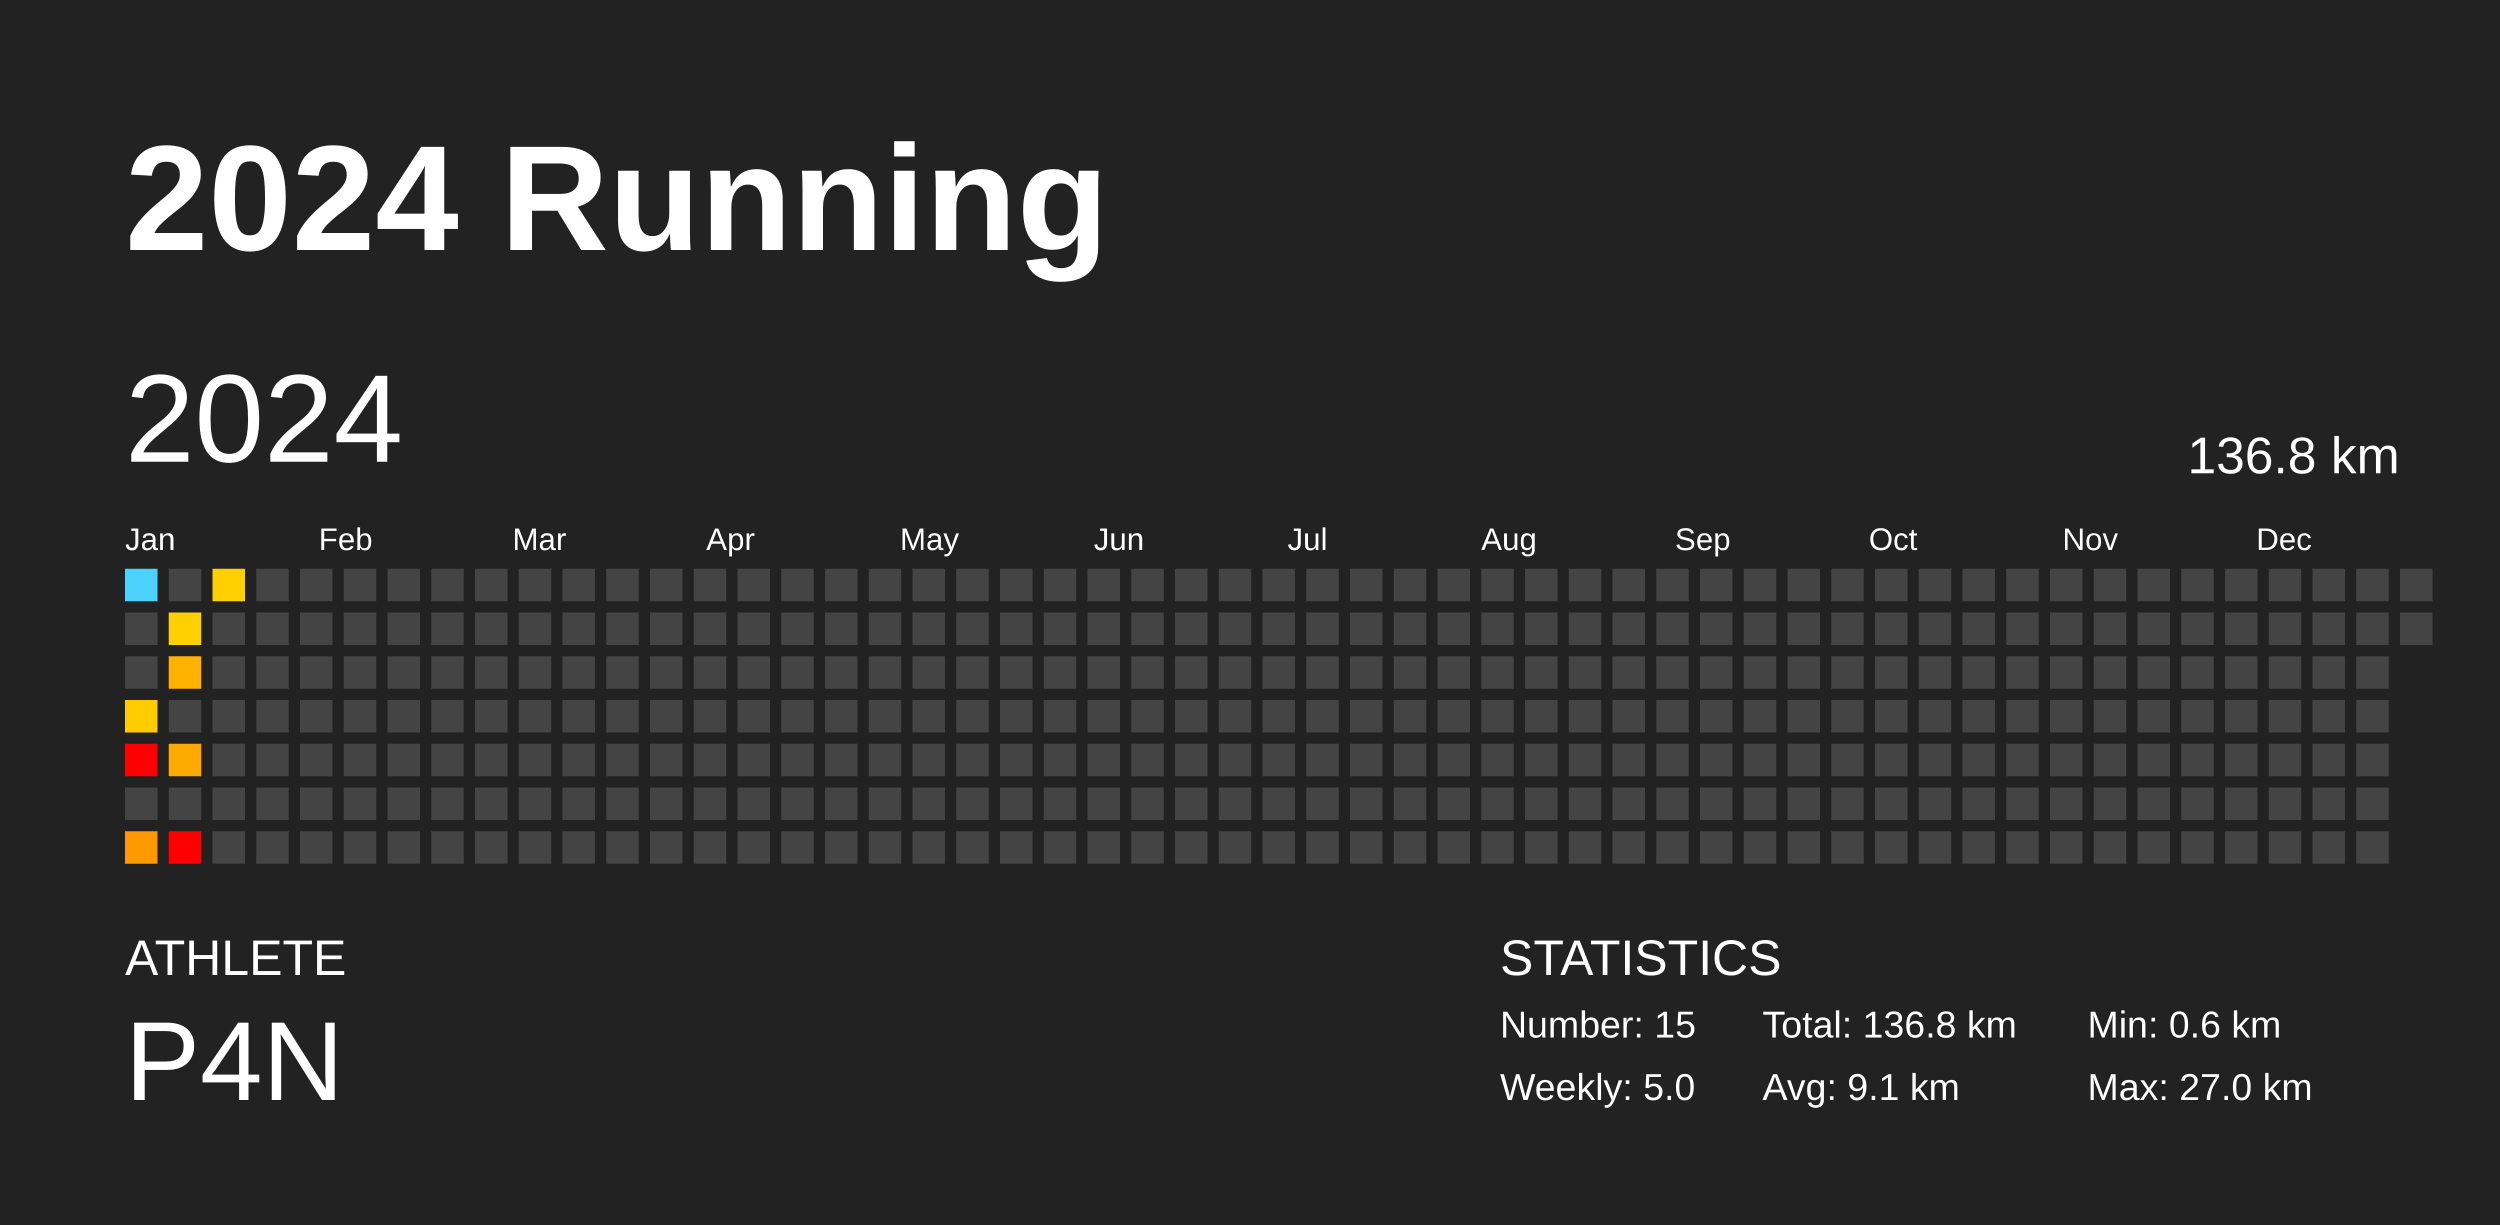
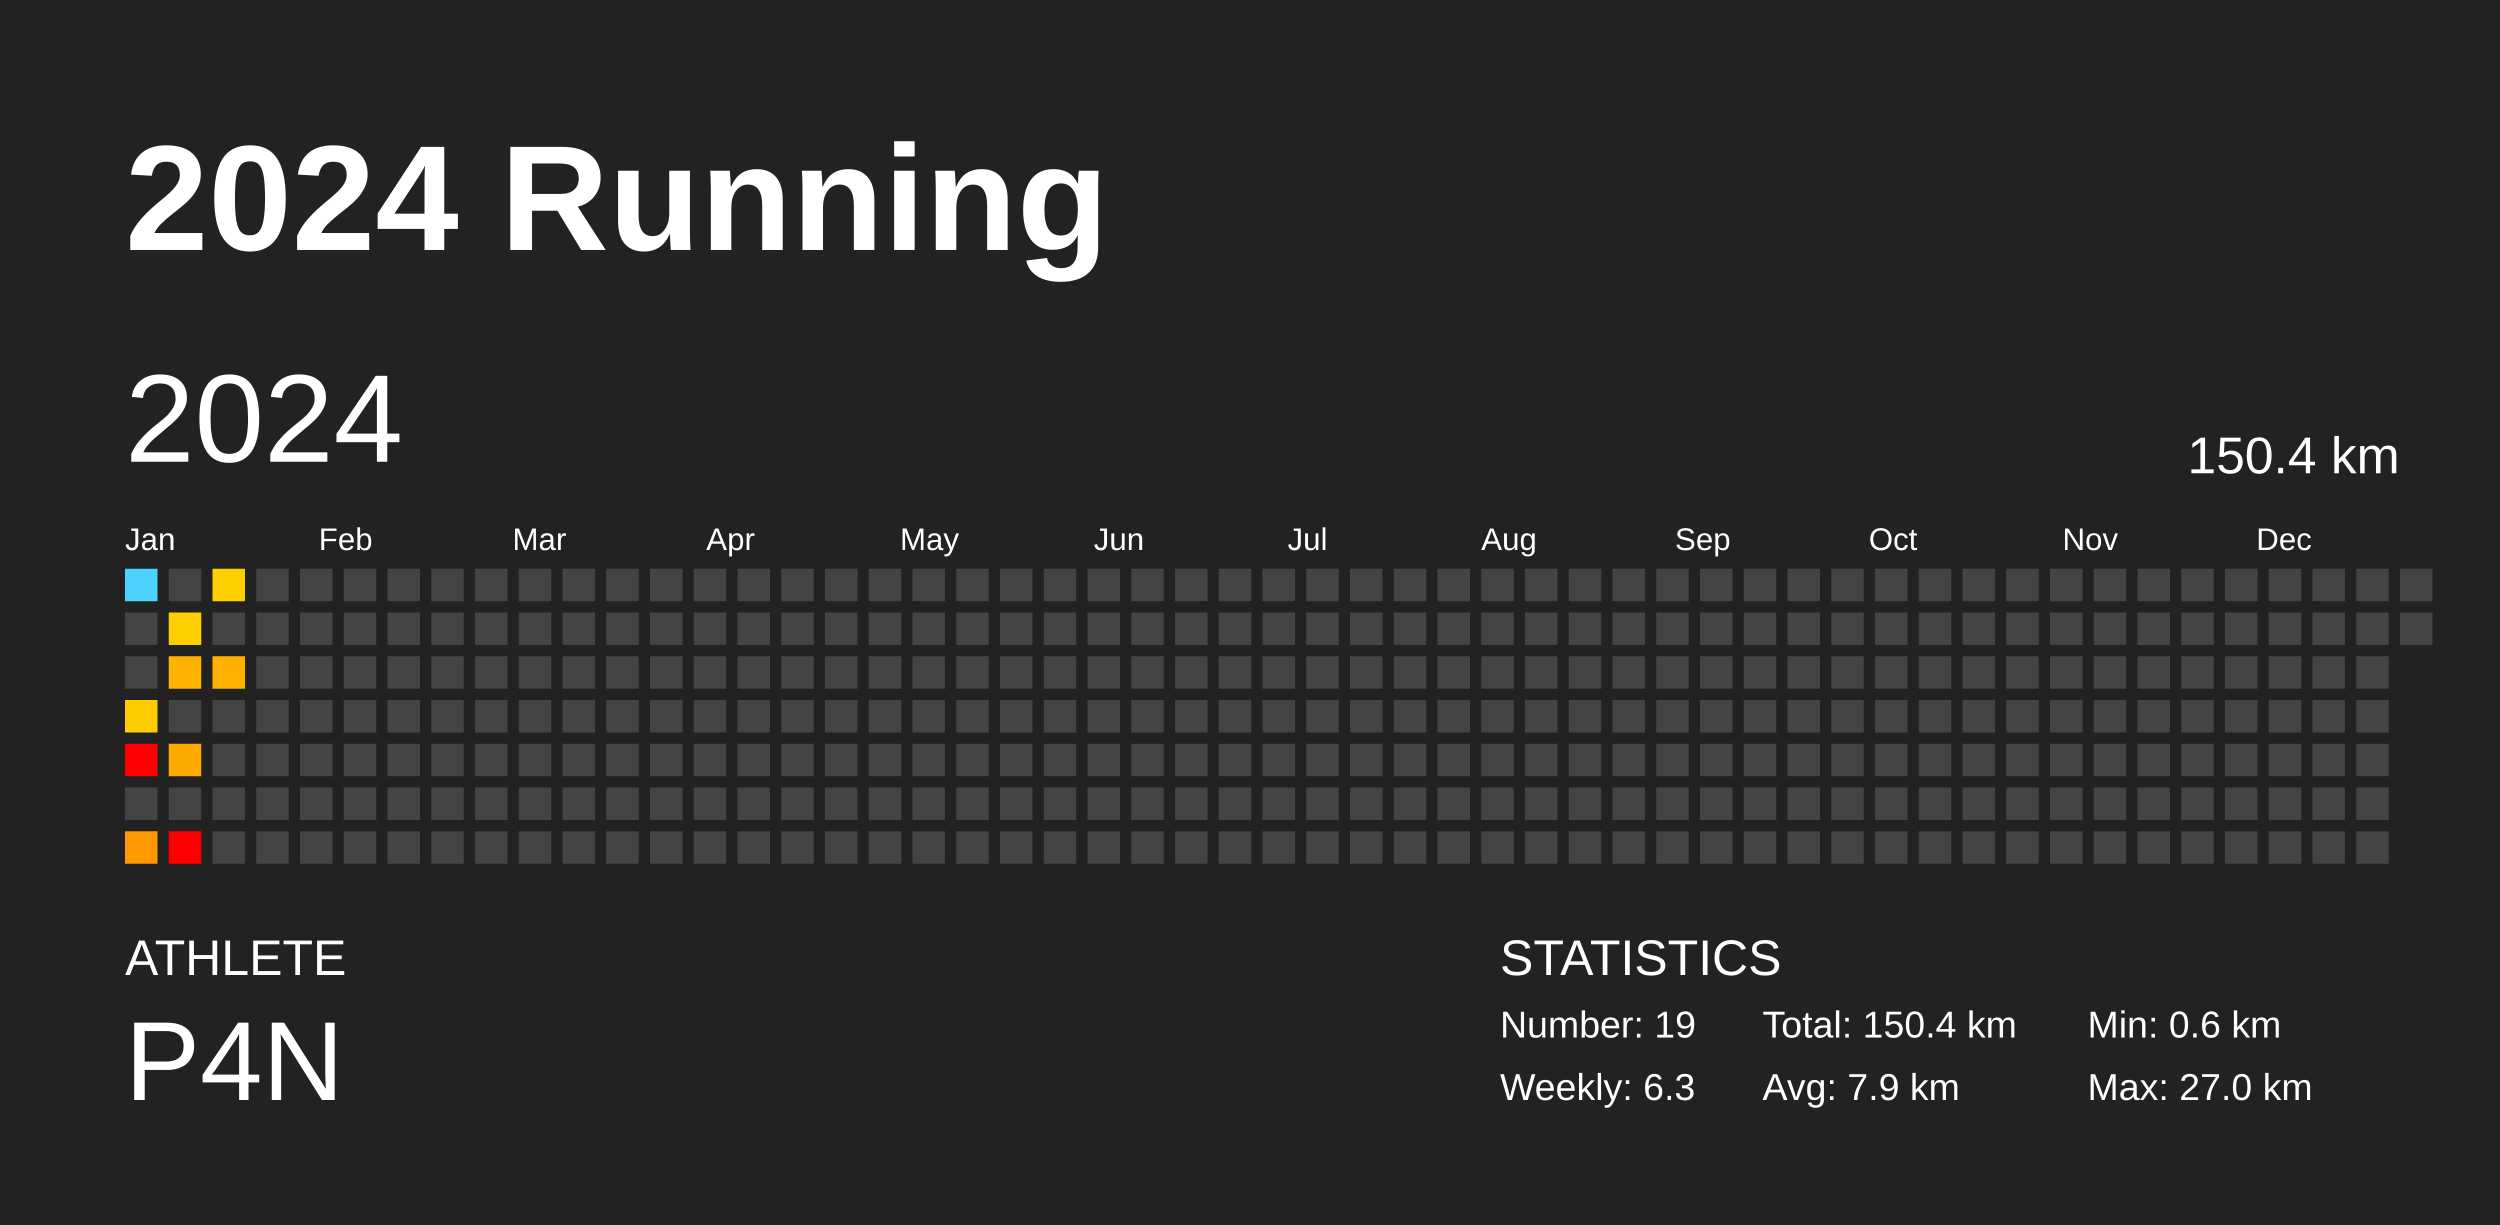
<svg xmlns="http://www.w3.org/2000/svg" baseProfile="full" height="98mm" version="1.1" viewBox="0,0,200,98" width="200mm">
  <defs />
  <rect fill="#222222" height="98" width="200" x="0" y="0" />
  <text fill="#FFFFFF" style="font-size:12px; font-family:Arial; font-weight:bold;" x="10" y="20">2024 Running</text>
  <text fill="#FFFFFF" style="font-size:4px; font-family:Arial" x="10" y="78">ATHLETE</text>
  <text fill="#FFFFFF" style="font-size:9px; font-family:Arial" x="10" y="88">P4N</text>
  <text fill="#FFFFFF" style="font-size:4px; font-family:Arial" x="120" y="78">STATISTICS</text>
-   <text fill="#FFFFFF" style="font-size:3px; font-family:Arial" x="120" y="83">Number: 15</text>
-   <text fill="#FFFFFF" style="font-size:3px; font-family:Arial" x="120" y="88">Weekly: 5.0</text>
-   <text fill="#FFFFFF" style="font-size:3px; font-family:Arial" x="141" y="83">Total: 136.8 km</text>
-   <text fill="#FFFFFF" style="font-size:3px; font-family:Arial" x="141" y="88">Avg: 9.1 km</text>
+   <text fill="#FFFFFF" style="font-size:3px; font-family:Arial" x="120" y="83">Number: 19</text>
+   <text fill="#FFFFFF" style="font-size:3px; font-family:Arial" x="120" y="88">Weekly: 6.3</text>
+   <text fill="#FFFFFF" style="font-size:3px; font-family:Arial" x="141" y="83">Total: 150.4 km</text>
+   <text fill="#FFFFFF" style="font-size:3px; font-family:Arial" x="141" y="88">Avg: 7.9 km</text>
  <text fill="#FFFFFF" style="font-size:3px; font-family:Arial" x="167" y="83">Min: 0.6 km</text>
  <text fill="#FFFFFF" style="font-size:3px; font-family:Arial" x="167" y="88">Max: 27.0 km</text>
  <text dominant-baseline="hanging" fill="#FFFFFF" style="font-size:10.0px; font-family:Arial;" x="10" y="30">2024</text>
-   <text dominant-baseline="hanging" fill="#FFFFFF" style="font-size:4.125px; font-family:Arial;" x="175" y="35">136.8 km</text>
+   <text dominant-baseline="hanging" fill="#FFFFFF" style="font-size:4.125px; font-family:Arial;" x="175" y="35">150.4 km</text>
  <text fill="#FFFFFF" style="font-size:2.5px; font-family:Arial" x="10.0" y="44">Jan</text>
  <text fill="#FFFFFF" style="font-size:2.5px; font-family:Arial" x="25.5" y="44">Feb</text>
  <text fill="#FFFFFF" style="font-size:2.5px; font-family:Arial" x="41.0" y="44">Mar</text>
  <text fill="#FFFFFF" style="font-size:2.5px; font-family:Arial" x="56.5" y="44">Apr</text>
  <text fill="#FFFFFF" style="font-size:2.5px; font-family:Arial" x="72.0" y="44">May</text>
  <text fill="#FFFFFF" style="font-size:2.5px; font-family:Arial" x="87.5" y="44">Jun</text>
  <text fill="#FFFFFF" style="font-size:2.5px; font-family:Arial" x="103.0" y="44">Jul</text>
  <text fill="#FFFFFF" style="font-size:2.5px; font-family:Arial" x="118.5" y="44">Aug</text>
  <text fill="#FFFFFF" style="font-size:2.5px; font-family:Arial" x="134.0" y="44">Sep</text>
  <text fill="#FFFFFF" style="font-size:2.5px; font-family:Arial" x="149.5" y="44">Oct</text>
  <text fill="#FFFFFF" style="font-size:2.5px; font-family:Arial" x="165.0" y="44">Nov</text>
  <text fill="#FFFFFF" style="font-size:2.5px; font-family:Arial" x="180.5" y="44">Dec</text>
  <rect fill="#4dd2ff" height="2.6" width="2.6" x="10.0" y="45.5" />
  <rect fill="#444444" height="2.6" width="2.6" x="10.0" y="49.0" />
  <rect fill="#444444" height="2.6" width="2.6" x="10.0" y="52.5" />
  <rect fill="#ffcc00" height="2.6" width="2.6" x="10.0" y="56.0" />
  <rect fill="red" height="2.6" width="2.6" x="10.0" y="59.5" />
  <rect fill="#444444" height="2.6" width="2.6" x="10.0" y="63.0" />
  <rect fill="#ff9900" height="2.6" width="2.6" x="10.0" y="66.5" />
  <rect fill="#444444" height="2.6" width="2.6" x="13.5" y="45.5" />
  <rect fill="#ffd000" height="2.6" width="2.6" x="13.5" y="49.0" />
  <rect fill="#ffb200" height="2.6" width="2.6" x="13.5" y="52.5" />
  <rect fill="#444444" height="2.6" width="2.6" x="13.5" y="56.0" />
  <rect fill="#ffaa00" height="2.6" width="2.6" x="13.5" y="59.5" />
  <rect fill="#444444" height="2.6" width="2.6" x="13.5" y="63.0" />
  <rect fill="red" height="2.6" width="2.6" x="13.5" y="66.5" />
  <rect fill="#ffd000" height="2.6" width="2.6" x="17.0" y="45.5" />
  <rect fill="#444444" height="2.6" width="2.6" x="17.0" y="49.0" />
-   <rect fill="#444444" height="2.6" width="2.6" x="17.0" y="52.5" />
+   <rect fill="#ffb100" height="2.6" width="2.6" x="17.0" y="52.5" />
  <rect fill="#444444" height="2.6" width="2.6" x="17.0" y="56.0" />
  <rect fill="#444444" height="2.6" width="2.6" x="17.0" y="59.5" />
  <rect fill="#444444" height="2.6" width="2.6" x="17.0" y="63.0" />
  <rect fill="#444444" height="2.6" width="2.6" x="17.0" y="66.5" />
  <rect fill="#444444" height="2.6" width="2.6" x="20.5" y="45.5" />
  <rect fill="#444444" height="2.6" width="2.6" x="20.5" y="49.0" />
  <rect fill="#444444" height="2.6" width="2.6" x="20.5" y="52.5" />
  <rect fill="#444444" height="2.6" width="2.6" x="20.5" y="56.0" />
  <rect fill="#444444" height="2.6" width="2.6" x="20.5" y="59.5" />
  <rect fill="#444444" height="2.6" width="2.6" x="20.5" y="63.0" />
  <rect fill="#444444" height="2.6" width="2.6" x="20.5" y="66.5" />
  <rect fill="#444444" height="2.6" width="2.6" x="24.0" y="45.5" />
  <rect fill="#444444" height="2.6" width="2.6" x="24.0" y="49.0" />
  <rect fill="#444444" height="2.6" width="2.6" x="24.0" y="52.5" />
  <rect fill="#444444" height="2.6" width="2.6" x="24.0" y="56.0" />
  <rect fill="#444444" height="2.6" width="2.6" x="24.0" y="59.5" />
  <rect fill="#444444" height="2.6" width="2.6" x="24.0" y="63.0" />
  <rect fill="#444444" height="2.6" width="2.6" x="24.0" y="66.5" />
  <rect fill="#444444" height="2.6" width="2.6" x="27.5" y="45.5" />
  <rect fill="#444444" height="2.6" width="2.6" x="27.5" y="49.0" />
  <rect fill="#444444" height="2.6" width="2.6" x="27.5" y="52.5" />
  <rect fill="#444444" height="2.6" width="2.6" x="27.5" y="56.0" />
  <rect fill="#444444" height="2.6" width="2.6" x="27.5" y="59.5" />
  <rect fill="#444444" height="2.6" width="2.6" x="27.5" y="63.0" />
  <rect fill="#444444" height="2.6" width="2.6" x="27.5" y="66.5" />
  <rect fill="#444444" height="2.6" width="2.6" x="31.0" y="45.5" />
  <rect fill="#444444" height="2.6" width="2.6" x="31.0" y="49.0" />
  <rect fill="#444444" height="2.6" width="2.6" x="31.0" y="52.5" />
  <rect fill="#444444" height="2.6" width="2.6" x="31.0" y="56.0" />
  <rect fill="#444444" height="2.6" width="2.6" x="31.0" y="59.5" />
  <rect fill="#444444" height="2.6" width="2.6" x="31.0" y="63.0" />
  <rect fill="#444444" height="2.6" width="2.6" x="31.0" y="66.5" />
  <rect fill="#444444" height="2.6" width="2.6" x="34.5" y="45.5" />
  <rect fill="#444444" height="2.6" width="2.6" x="34.5" y="49.0" />
  <rect fill="#444444" height="2.6" width="2.6" x="34.5" y="52.5" />
  <rect fill="#444444" height="2.6" width="2.6" x="34.5" y="56.0" />
  <rect fill="#444444" height="2.6" width="2.6" x="34.5" y="59.5" />
  <rect fill="#444444" height="2.6" width="2.6" x="34.5" y="63.0" />
  <rect fill="#444444" height="2.6" width="2.6" x="34.5" y="66.5" />
  <rect fill="#444444" height="2.6" width="2.6" x="38.0" y="45.5" />
  <rect fill="#444444" height="2.6" width="2.6" x="38.0" y="49.0" />
  <rect fill="#444444" height="2.6" width="2.6" x="38.0" y="52.5" />
  <rect fill="#444444" height="2.6" width="2.6" x="38.0" y="56.0" />
  <rect fill="#444444" height="2.6" width="2.6" x="38.0" y="59.5" />
  <rect fill="#444444" height="2.6" width="2.6" x="38.0" y="63.0" />
  <rect fill="#444444" height="2.6" width="2.6" x="38.0" y="66.5" />
  <rect fill="#444444" height="2.6" width="2.6" x="41.5" y="45.5" />
  <rect fill="#444444" height="2.6" width="2.6" x="41.5" y="49.0" />
  <rect fill="#444444" height="2.6" width="2.6" x="41.5" y="52.5" />
  <rect fill="#444444" height="2.6" width="2.6" x="41.5" y="56.0" />
  <rect fill="#444444" height="2.6" width="2.6" x="41.5" y="59.5" />
  <rect fill="#444444" height="2.6" width="2.6" x="41.5" y="63.0" />
  <rect fill="#444444" height="2.6" width="2.6" x="41.5" y="66.5" />
  <rect fill="#444444" height="2.6" width="2.6" x="45.0" y="45.5" />
  <rect fill="#444444" height="2.6" width="2.6" x="45.0" y="49.0" />
  <rect fill="#444444" height="2.6" width="2.6" x="45.0" y="52.5" />
  <rect fill="#444444" height="2.6" width="2.6" x="45.0" y="56.0" />
  <rect fill="#444444" height="2.6" width="2.6" x="45.0" y="59.5" />
  <rect fill="#444444" height="2.6" width="2.6" x="45.0" y="63.0" />
  <rect fill="#444444" height="2.6" width="2.6" x="45.0" y="66.5" />
  <rect fill="#444444" height="2.6" width="2.6" x="48.5" y="45.5" />
  <rect fill="#444444" height="2.6" width="2.6" x="48.5" y="49.0" />
  <rect fill="#444444" height="2.6" width="2.6" x="48.5" y="52.5" />
  <rect fill="#444444" height="2.6" width="2.6" x="48.5" y="56.0" />
  <rect fill="#444444" height="2.6" width="2.6" x="48.5" y="59.5" />
  <rect fill="#444444" height="2.6" width="2.6" x="48.5" y="63.0" />
  <rect fill="#444444" height="2.6" width="2.6" x="48.5" y="66.5" />
  <rect fill="#444444" height="2.6" width="2.6" x="52.0" y="45.5" />
  <rect fill="#444444" height="2.6" width="2.6" x="52.0" y="49.0" />
  <rect fill="#444444" height="2.6" width="2.6" x="52.0" y="52.5" />
  <rect fill="#444444" height="2.6" width="2.6" x="52.0" y="56.0" />
  <rect fill="#444444" height="2.6" width="2.6" x="52.0" y="59.5" />
  <rect fill="#444444" height="2.6" width="2.6" x="52.0" y="63.0" />
  <rect fill="#444444" height="2.6" width="2.6" x="52.0" y="66.5" />
  <rect fill="#444444" height="2.6" width="2.6" x="55.5" y="45.5" />
  <rect fill="#444444" height="2.6" width="2.6" x="55.5" y="49.0" />
  <rect fill="#444444" height="2.6" width="2.6" x="55.5" y="52.5" />
  <rect fill="#444444" height="2.6" width="2.6" x="55.5" y="56.0" />
  <rect fill="#444444" height="2.6" width="2.6" x="55.5" y="59.5" />
  <rect fill="#444444" height="2.6" width="2.6" x="55.5" y="63.0" />
  <rect fill="#444444" height="2.6" width="2.6" x="55.5" y="66.5" />
  <rect fill="#444444" height="2.6" width="2.6" x="59.0" y="45.5" />
  <rect fill="#444444" height="2.6" width="2.6" x="59.0" y="49.0" />
  <rect fill="#444444" height="2.6" width="2.6" x="59.0" y="52.5" />
  <rect fill="#444444" height="2.6" width="2.6" x="59.0" y="56.0" />
  <rect fill="#444444" height="2.6" width="2.6" x="59.0" y="59.5" />
  <rect fill="#444444" height="2.6" width="2.6" x="59.0" y="63.0" />
  <rect fill="#444444" height="2.6" width="2.6" x="59.0" y="66.5" />
  <rect fill="#444444" height="2.6" width="2.6" x="62.5" y="45.5" />
  <rect fill="#444444" height="2.6" width="2.6" x="62.5" y="49.0" />
  <rect fill="#444444" height="2.6" width="2.6" x="62.5" y="52.5" />
  <rect fill="#444444" height="2.6" width="2.6" x="62.5" y="56.0" />
  <rect fill="#444444" height="2.6" width="2.6" x="62.5" y="59.5" />
  <rect fill="#444444" height="2.6" width="2.6" x="62.5" y="63.0" />
  <rect fill="#444444" height="2.6" width="2.6" x="62.5" y="66.5" />
  <rect fill="#444444" height="2.6" width="2.6" x="66.0" y="45.5" />
  <rect fill="#444444" height="2.6" width="2.6" x="66.0" y="49.0" />
  <rect fill="#444444" height="2.6" width="2.6" x="66.0" y="52.5" />
  <rect fill="#444444" height="2.6" width="2.6" x="66.0" y="56.0" />
  <rect fill="#444444" height="2.6" width="2.6" x="66.0" y="59.5" />
  <rect fill="#444444" height="2.6" width="2.6" x="66.0" y="63.0" />
  <rect fill="#444444" height="2.6" width="2.6" x="66.0" y="66.5" />
  <rect fill="#444444" height="2.6" width="2.6" x="69.5" y="45.5" />
  <rect fill="#444444" height="2.6" width="2.6" x="69.5" y="49.0" />
  <rect fill="#444444" height="2.6" width="2.6" x="69.5" y="52.5" />
  <rect fill="#444444" height="2.6" width="2.6" x="69.5" y="56.0" />
  <rect fill="#444444" height="2.6" width="2.6" x="69.5" y="59.5" />
  <rect fill="#444444" height="2.6" width="2.6" x="69.5" y="63.0" />
  <rect fill="#444444" height="2.6" width="2.6" x="69.5" y="66.5" />
  <rect fill="#444444" height="2.6" width="2.6" x="73.0" y="45.5" />
  <rect fill="#444444" height="2.6" width="2.6" x="73.0" y="49.0" />
  <rect fill="#444444" height="2.6" width="2.6" x="73.0" y="52.5" />
  <rect fill="#444444" height="2.6" width="2.6" x="73.0" y="56.0" />
  <rect fill="#444444" height="2.6" width="2.6" x="73.0" y="59.5" />
  <rect fill="#444444" height="2.6" width="2.6" x="73.0" y="63.0" />
  <rect fill="#444444" height="2.6" width="2.6" x="73.0" y="66.5" />
  <rect fill="#444444" height="2.6" width="2.6" x="76.5" y="45.5" />
  <rect fill="#444444" height="2.6" width="2.6" x="76.5" y="49.0" />
  <rect fill="#444444" height="2.6" width="2.6" x="76.5" y="52.5" />
  <rect fill="#444444" height="2.6" width="2.6" x="76.5" y="56.0" />
  <rect fill="#444444" height="2.6" width="2.6" x="76.5" y="59.5" />
  <rect fill="#444444" height="2.6" width="2.6" x="76.5" y="63.0" />
  <rect fill="#444444" height="2.6" width="2.6" x="76.5" y="66.5" />
  <rect fill="#444444" height="2.6" width="2.6" x="80.0" y="45.5" />
  <rect fill="#444444" height="2.6" width="2.6" x="80.0" y="49.0" />
  <rect fill="#444444" height="2.6" width="2.6" x="80.0" y="52.5" />
  <rect fill="#444444" height="2.6" width="2.6" x="80.0" y="56.0" />
  <rect fill="#444444" height="2.6" width="2.6" x="80.0" y="59.5" />
  <rect fill="#444444" height="2.6" width="2.6" x="80.0" y="63.0" />
  <rect fill="#444444" height="2.6" width="2.6" x="80.0" y="66.5" />
  <rect fill="#444444" height="2.6" width="2.6" x="83.5" y="45.5" />
  <rect fill="#444444" height="2.6" width="2.6" x="83.5" y="49.0" />
  <rect fill="#444444" height="2.6" width="2.6" x="83.5" y="52.5" />
  <rect fill="#444444" height="2.6" width="2.6" x="83.5" y="56.0" />
  <rect fill="#444444" height="2.6" width="2.6" x="83.5" y="59.5" />
  <rect fill="#444444" height="2.6" width="2.6" x="83.5" y="63.0" />
  <rect fill="#444444" height="2.6" width="2.6" x="83.5" y="66.5" />
  <rect fill="#444444" height="2.6" width="2.6" x="87.0" y="45.5" />
  <rect fill="#444444" height="2.6" width="2.6" x="87.0" y="49.0" />
  <rect fill="#444444" height="2.6" width="2.6" x="87.0" y="52.5" />
  <rect fill="#444444" height="2.6" width="2.6" x="87.0" y="56.0" />
  <rect fill="#444444" height="2.6" width="2.6" x="87.0" y="59.5" />
  <rect fill="#444444" height="2.6" width="2.6" x="87.0" y="63.0" />
  <rect fill="#444444" height="2.6" width="2.6" x="87.0" y="66.5" />
  <rect fill="#444444" height="2.6" width="2.6" x="90.5" y="45.5" />
  <rect fill="#444444" height="2.6" width="2.6" x="90.5" y="49.0" />
  <rect fill="#444444" height="2.6" width="2.6" x="90.5" y="52.5" />
  <rect fill="#444444" height="2.6" width="2.6" x="90.5" y="56.0" />
  <rect fill="#444444" height="2.6" width="2.6" x="90.5" y="59.5" />
  <rect fill="#444444" height="2.6" width="2.6" x="90.5" y="63.0" />
  <rect fill="#444444" height="2.6" width="2.6" x="90.5" y="66.5" />
  <rect fill="#444444" height="2.6" width="2.6" x="94.0" y="45.5" />
  <rect fill="#444444" height="2.6" width="2.6" x="94.0" y="49.0" />
  <rect fill="#444444" height="2.6" width="2.6" x="94.0" y="52.5" />
  <rect fill="#444444" height="2.6" width="2.6" x="94.0" y="56.0" />
  <rect fill="#444444" height="2.6" width="2.6" x="94.0" y="59.5" />
  <rect fill="#444444" height="2.6" width="2.6" x="94.0" y="63.0" />
  <rect fill="#444444" height="2.6" width="2.6" x="94.0" y="66.5" />
  <rect fill="#444444" height="2.6" width="2.6" x="97.5" y="45.5" />
  <rect fill="#444444" height="2.6" width="2.6" x="97.5" y="49.0" />
  <rect fill="#444444" height="2.6" width="2.6" x="97.5" y="52.5" />
  <rect fill="#444444" height="2.6" width="2.6" x="97.5" y="56.0" />
  <rect fill="#444444" height="2.6" width="2.6" x="97.5" y="59.5" />
  <rect fill="#444444" height="2.6" width="2.6" x="97.5" y="63.0" />
  <rect fill="#444444" height="2.6" width="2.6" x="97.5" y="66.5" />
  <rect fill="#444444" height="2.6" width="2.6" x="101.0" y="45.5" />
  <rect fill="#444444" height="2.6" width="2.6" x="101.0" y="49.0" />
  <rect fill="#444444" height="2.6" width="2.6" x="101.0" y="52.5" />
  <rect fill="#444444" height="2.6" width="2.6" x="101.0" y="56.0" />
  <rect fill="#444444" height="2.6" width="2.6" x="101.0" y="59.5" />
  <rect fill="#444444" height="2.6" width="2.6" x="101.0" y="63.0" />
  <rect fill="#444444" height="2.6" width="2.6" x="101.0" y="66.5" />
  <rect fill="#444444" height="2.6" width="2.6" x="104.5" y="45.5" />
  <rect fill="#444444" height="2.6" width="2.6" x="104.5" y="49.0" />
  <rect fill="#444444" height="2.6" width="2.6" x="104.5" y="52.5" />
  <rect fill="#444444" height="2.6" width="2.6" x="104.5" y="56.0" />
  <rect fill="#444444" height="2.6" width="2.6" x="104.5" y="59.5" />
  <rect fill="#444444" height="2.6" width="2.6" x="104.5" y="63.0" />
  <rect fill="#444444" height="2.6" width="2.6" x="104.5" y="66.5" />
  <rect fill="#444444" height="2.6" width="2.6" x="108.0" y="45.5" />
  <rect fill="#444444" height="2.6" width="2.6" x="108.0" y="49.0" />
  <rect fill="#444444" height="2.6" width="2.6" x="108.0" y="52.5" />
  <rect fill="#444444" height="2.6" width="2.6" x="108.0" y="56.0" />
  <rect fill="#444444" height="2.6" width="2.6" x="108.0" y="59.5" />
  <rect fill="#444444" height="2.6" width="2.6" x="108.0" y="63.0" />
  <rect fill="#444444" height="2.6" width="2.6" x="108.0" y="66.5" />
  <rect fill="#444444" height="2.6" width="2.6" x="111.5" y="45.5" />
  <rect fill="#444444" height="2.6" width="2.6" x="111.5" y="49.0" />
  <rect fill="#444444" height="2.6" width="2.6" x="111.5" y="52.5" />
  <rect fill="#444444" height="2.6" width="2.6" x="111.5" y="56.0" />
  <rect fill="#444444" height="2.6" width="2.6" x="111.5" y="59.5" />
  <rect fill="#444444" height="2.6" width="2.6" x="111.5" y="63.0" />
  <rect fill="#444444" height="2.6" width="2.6" x="111.5" y="66.5" />
  <rect fill="#444444" height="2.6" width="2.6" x="115.0" y="45.5" />
  <rect fill="#444444" height="2.6" width="2.6" x="115.0" y="49.0" />
  <rect fill="#444444" height="2.6" width="2.6" x="115.0" y="52.5" />
  <rect fill="#444444" height="2.6" width="2.6" x="115.0" y="56.0" />
  <rect fill="#444444" height="2.6" width="2.6" x="115.0" y="59.5" />
  <rect fill="#444444" height="2.6" width="2.6" x="115.0" y="63.0" />
  <rect fill="#444444" height="2.6" width="2.6" x="115.0" y="66.5" />
  <rect fill="#444444" height="2.6" width="2.6" x="118.5" y="45.5" />
  <rect fill="#444444" height="2.6" width="2.6" x="118.5" y="49.0" />
  <rect fill="#444444" height="2.6" width="2.6" x="118.5" y="52.5" />
  <rect fill="#444444" height="2.6" width="2.6" x="118.5" y="56.0" />
  <rect fill="#444444" height="2.6" width="2.6" x="118.5" y="59.5" />
  <rect fill="#444444" height="2.6" width="2.6" x="118.5" y="63.0" />
  <rect fill="#444444" height="2.6" width="2.6" x="118.5" y="66.5" />
  <rect fill="#444444" height="2.6" width="2.6" x="122.0" y="45.5" />
  <rect fill="#444444" height="2.6" width="2.6" x="122.0" y="49.0" />
  <rect fill="#444444" height="2.6" width="2.6" x="122.0" y="52.5" />
  <rect fill="#444444" height="2.6" width="2.6" x="122.0" y="56.0" />
  <rect fill="#444444" height="2.6" width="2.6" x="122.0" y="59.5" />
  <rect fill="#444444" height="2.6" width="2.6" x="122.0" y="63.0" />
  <rect fill="#444444" height="2.6" width="2.6" x="122.0" y="66.5" />
  <rect fill="#444444" height="2.6" width="2.6" x="125.5" y="45.5" />
  <rect fill="#444444" height="2.6" width="2.6" x="125.5" y="49.0" />
  <rect fill="#444444" height="2.6" width="2.6" x="125.5" y="52.5" />
  <rect fill="#444444" height="2.6" width="2.6" x="125.5" y="56.0" />
  <rect fill="#444444" height="2.6" width="2.6" x="125.5" y="59.5" />
  <rect fill="#444444" height="2.6" width="2.6" x="125.5" y="63.0" />
  <rect fill="#444444" height="2.6" width="2.6" x="125.5" y="66.5" />
  <rect fill="#444444" height="2.6" width="2.6" x="129.0" y="45.5" />
  <rect fill="#444444" height="2.6" width="2.6" x="129.0" y="49.0" />
  <rect fill="#444444" height="2.6" width="2.6" x="129.0" y="52.5" />
  <rect fill="#444444" height="2.6" width="2.6" x="129.0" y="56.0" />
  <rect fill="#444444" height="2.6" width="2.6" x="129.0" y="59.5" />
  <rect fill="#444444" height="2.6" width="2.6" x="129.0" y="63.0" />
  <rect fill="#444444" height="2.6" width="2.6" x="129.0" y="66.5" />
  <rect fill="#444444" height="2.6" width="2.6" x="132.5" y="45.5" />
  <rect fill="#444444" height="2.6" width="2.6" x="132.5" y="49.0" />
  <rect fill="#444444" height="2.6" width="2.6" x="132.5" y="52.5" />
  <rect fill="#444444" height="2.6" width="2.6" x="132.5" y="56.0" />
  <rect fill="#444444" height="2.6" width="2.6" x="132.5" y="59.5" />
  <rect fill="#444444" height="2.6" width="2.6" x="132.5" y="63.0" />
  <rect fill="#444444" height="2.6" width="2.6" x="132.5" y="66.5" />
  <rect fill="#444444" height="2.6" width="2.6" x="136.0" y="45.5" />
  <rect fill="#444444" height="2.6" width="2.6" x="136.0" y="49.0" />
  <rect fill="#444444" height="2.6" width="2.6" x="136.0" y="52.5" />
  <rect fill="#444444" height="2.6" width="2.6" x="136.0" y="56.0" />
  <rect fill="#444444" height="2.6" width="2.6" x="136.0" y="59.5" />
  <rect fill="#444444" height="2.6" width="2.6" x="136.0" y="63.0" />
  <rect fill="#444444" height="2.6" width="2.6" x="136.0" y="66.5" />
  <rect fill="#444444" height="2.6" width="2.6" x="139.5" y="45.5" />
  <rect fill="#444444" height="2.6" width="2.6" x="139.5" y="49.0" />
  <rect fill="#444444" height="2.6" width="2.6" x="139.5" y="52.5" />
  <rect fill="#444444" height="2.6" width="2.6" x="139.5" y="56.0" />
  <rect fill="#444444" height="2.6" width="2.6" x="139.5" y="59.5" />
  <rect fill="#444444" height="2.6" width="2.6" x="139.5" y="63.0" />
  <rect fill="#444444" height="2.6" width="2.6" x="139.5" y="66.5" />
  <rect fill="#444444" height="2.6" width="2.6" x="143.0" y="45.5" />
  <rect fill="#444444" height="2.6" width="2.6" x="143.0" y="49.0" />
  <rect fill="#444444" height="2.6" width="2.6" x="143.0" y="52.5" />
  <rect fill="#444444" height="2.6" width="2.6" x="143.0" y="56.0" />
  <rect fill="#444444" height="2.6" width="2.6" x="143.0" y="59.5" />
  <rect fill="#444444" height="2.6" width="2.6" x="143.0" y="63.0" />
  <rect fill="#444444" height="2.6" width="2.6" x="143.0" y="66.5" />
  <rect fill="#444444" height="2.6" width="2.6" x="146.5" y="45.5" />
  <rect fill="#444444" height="2.6" width="2.6" x="146.5" y="49.0" />
  <rect fill="#444444" height="2.6" width="2.6" x="146.5" y="52.5" />
  <rect fill="#444444" height="2.6" width="2.6" x="146.5" y="56.0" />
  <rect fill="#444444" height="2.6" width="2.6" x="146.5" y="59.5" />
  <rect fill="#444444" height="2.6" width="2.6" x="146.5" y="63.0" />
  <rect fill="#444444" height="2.6" width="2.6" x="146.5" y="66.5" />
  <rect fill="#444444" height="2.6" width="2.6" x="150.0" y="45.5" />
  <rect fill="#444444" height="2.6" width="2.6" x="150.0" y="49.0" />
  <rect fill="#444444" height="2.6" width="2.6" x="150.0" y="52.5" />
  <rect fill="#444444" height="2.6" width="2.6" x="150.0" y="56.0" />
  <rect fill="#444444" height="2.6" width="2.6" x="150.0" y="59.5" />
  <rect fill="#444444" height="2.6" width="2.6" x="150.0" y="63.0" />
  <rect fill="#444444" height="2.6" width="2.6" x="150.0" y="66.5" />
  <rect fill="#444444" height="2.6" width="2.6" x="153.5" y="45.5" />
  <rect fill="#444444" height="2.6" width="2.6" x="153.5" y="49.0" />
  <rect fill="#444444" height="2.6" width="2.6" x="153.5" y="52.5" />
  <rect fill="#444444" height="2.6" width="2.6" x="153.5" y="56.0" />
  <rect fill="#444444" height="2.6" width="2.6" x="153.5" y="59.5" />
  <rect fill="#444444" height="2.6" width="2.6" x="153.5" y="63.0" />
  <rect fill="#444444" height="2.6" width="2.6" x="153.5" y="66.5" />
  <rect fill="#444444" height="2.6" width="2.6" x="157.0" y="45.5" />
  <rect fill="#444444" height="2.6" width="2.6" x="157.0" y="49.0" />
  <rect fill="#444444" height="2.6" width="2.6" x="157.0" y="52.5" />
  <rect fill="#444444" height="2.6" width="2.6" x="157.0" y="56.0" />
  <rect fill="#444444" height="2.6" width="2.6" x="157.0" y="59.5" />
  <rect fill="#444444" height="2.6" width="2.6" x="157.0" y="63.0" />
  <rect fill="#444444" height="2.6" width="2.6" x="157.0" y="66.5" />
  <rect fill="#444444" height="2.6" width="2.6" x="160.5" y="45.5" />
  <rect fill="#444444" height="2.6" width="2.6" x="160.5" y="49.0" />
  <rect fill="#444444" height="2.6" width="2.6" x="160.5" y="52.5" />
  <rect fill="#444444" height="2.6" width="2.6" x="160.5" y="56.0" />
  <rect fill="#444444" height="2.6" width="2.6" x="160.5" y="59.5" />
  <rect fill="#444444" height="2.6" width="2.6" x="160.5" y="63.0" />
  <rect fill="#444444" height="2.6" width="2.6" x="160.5" y="66.5" />
  <rect fill="#444444" height="2.6" width="2.6" x="164.0" y="45.5" />
  <rect fill="#444444" height="2.6" width="2.6" x="164.0" y="49.0" />
  <rect fill="#444444" height="2.6" width="2.6" x="164.0" y="52.5" />
  <rect fill="#444444" height="2.6" width="2.6" x="164.0" y="56.0" />
  <rect fill="#444444" height="2.6" width="2.6" x="164.0" y="59.5" />
  <rect fill="#444444" height="2.6" width="2.6" x="164.0" y="63.0" />
  <rect fill="#444444" height="2.6" width="2.6" x="164.0" y="66.5" />
  <rect fill="#444444" height="2.6" width="2.6" x="167.5" y="45.5" />
  <rect fill="#444444" height="2.6" width="2.6" x="167.5" y="49.0" />
  <rect fill="#444444" height="2.6" width="2.6" x="167.5" y="52.5" />
  <rect fill="#444444" height="2.6" width="2.6" x="167.5" y="56.0" />
  <rect fill="#444444" height="2.6" width="2.6" x="167.5" y="59.5" />
  <rect fill="#444444" height="2.6" width="2.6" x="167.5" y="63.0" />
  <rect fill="#444444" height="2.6" width="2.6" x="167.5" y="66.5" />
  <rect fill="#444444" height="2.6" width="2.6" x="171.0" y="45.5" />
  <rect fill="#444444" height="2.6" width="2.6" x="171.0" y="49.0" />
  <rect fill="#444444" height="2.6" width="2.6" x="171.0" y="52.5" />
  <rect fill="#444444" height="2.6" width="2.6" x="171.0" y="56.0" />
  <rect fill="#444444" height="2.6" width="2.6" x="171.0" y="59.5" />
  <rect fill="#444444" height="2.6" width="2.6" x="171.0" y="63.0" />
  <rect fill="#444444" height="2.6" width="2.6" x="171.0" y="66.5" />
  <rect fill="#444444" height="2.6" width="2.6" x="174.5" y="45.5" />
  <rect fill="#444444" height="2.6" width="2.6" x="174.5" y="49.0" />
  <rect fill="#444444" height="2.6" width="2.6" x="174.5" y="52.5" />
  <rect fill="#444444" height="2.6" width="2.6" x="174.5" y="56.0" />
  <rect fill="#444444" height="2.6" width="2.6" x="174.5" y="59.5" />
  <rect fill="#444444" height="2.6" width="2.6" x="174.5" y="63.0" />
  <rect fill="#444444" height="2.6" width="2.6" x="174.5" y="66.5" />
  <rect fill="#444444" height="2.6" width="2.6" x="178.0" y="45.5" />
  <rect fill="#444444" height="2.6" width="2.6" x="178.0" y="49.0" />
  <rect fill="#444444" height="2.6" width="2.6" x="178.0" y="52.5" />
  <rect fill="#444444" height="2.6" width="2.6" x="178.0" y="56.0" />
  <rect fill="#444444" height="2.6" width="2.6" x="178.0" y="59.5" />
  <rect fill="#444444" height="2.6" width="2.6" x="178.0" y="63.0" />
  <rect fill="#444444" height="2.6" width="2.6" x="178.0" y="66.5" />
  <rect fill="#444444" height="2.6" width="2.6" x="181.5" y="45.5" />
  <rect fill="#444444" height="2.6" width="2.6" x="181.5" y="49.0" />
  <rect fill="#444444" height="2.6" width="2.6" x="181.5" y="52.5" />
  <rect fill="#444444" height="2.6" width="2.6" x="181.5" y="56.0" />
  <rect fill="#444444" height="2.6" width="2.6" x="181.5" y="59.5" />
  <rect fill="#444444" height="2.6" width="2.6" x="181.5" y="63.0" />
  <rect fill="#444444" height="2.6" width="2.6" x="181.5" y="66.5" />
  <rect fill="#444444" height="2.6" width="2.6" x="185.0" y="45.5" />
  <rect fill="#444444" height="2.6" width="2.6" x="185.0" y="49.0" />
  <rect fill="#444444" height="2.6" width="2.6" x="185.0" y="52.5" />
  <rect fill="#444444" height="2.6" width="2.6" x="185.0" y="56.0" />
  <rect fill="#444444" height="2.6" width="2.6" x="185.0" y="59.5" />
  <rect fill="#444444" height="2.6" width="2.6" x="185.0" y="63.0" />
  <rect fill="#444444" height="2.6" width="2.6" x="185.0" y="66.5" />
  <rect fill="#444444" height="2.6" width="2.6" x="188.5" y="45.5" />
  <rect fill="#444444" height="2.6" width="2.6" x="188.5" y="49.0" />
  <rect fill="#444444" height="2.6" width="2.6" x="188.5" y="52.5" />
  <rect fill="#444444" height="2.6" width="2.6" x="188.5" y="56.0" />
  <rect fill="#444444" height="2.6" width="2.6" x="188.5" y="59.5" />
  <rect fill="#444444" height="2.6" width="2.6" x="188.5" y="63.0" />
  <rect fill="#444444" height="2.6" width="2.6" x="188.5" y="66.5" />
  <rect fill="#444444" height="2.6" width="2.6" x="192.0" y="45.5" />
  <rect fill="#444444" height="2.6" width="2.6" x="192.0" y="49.0" />
</svg>
